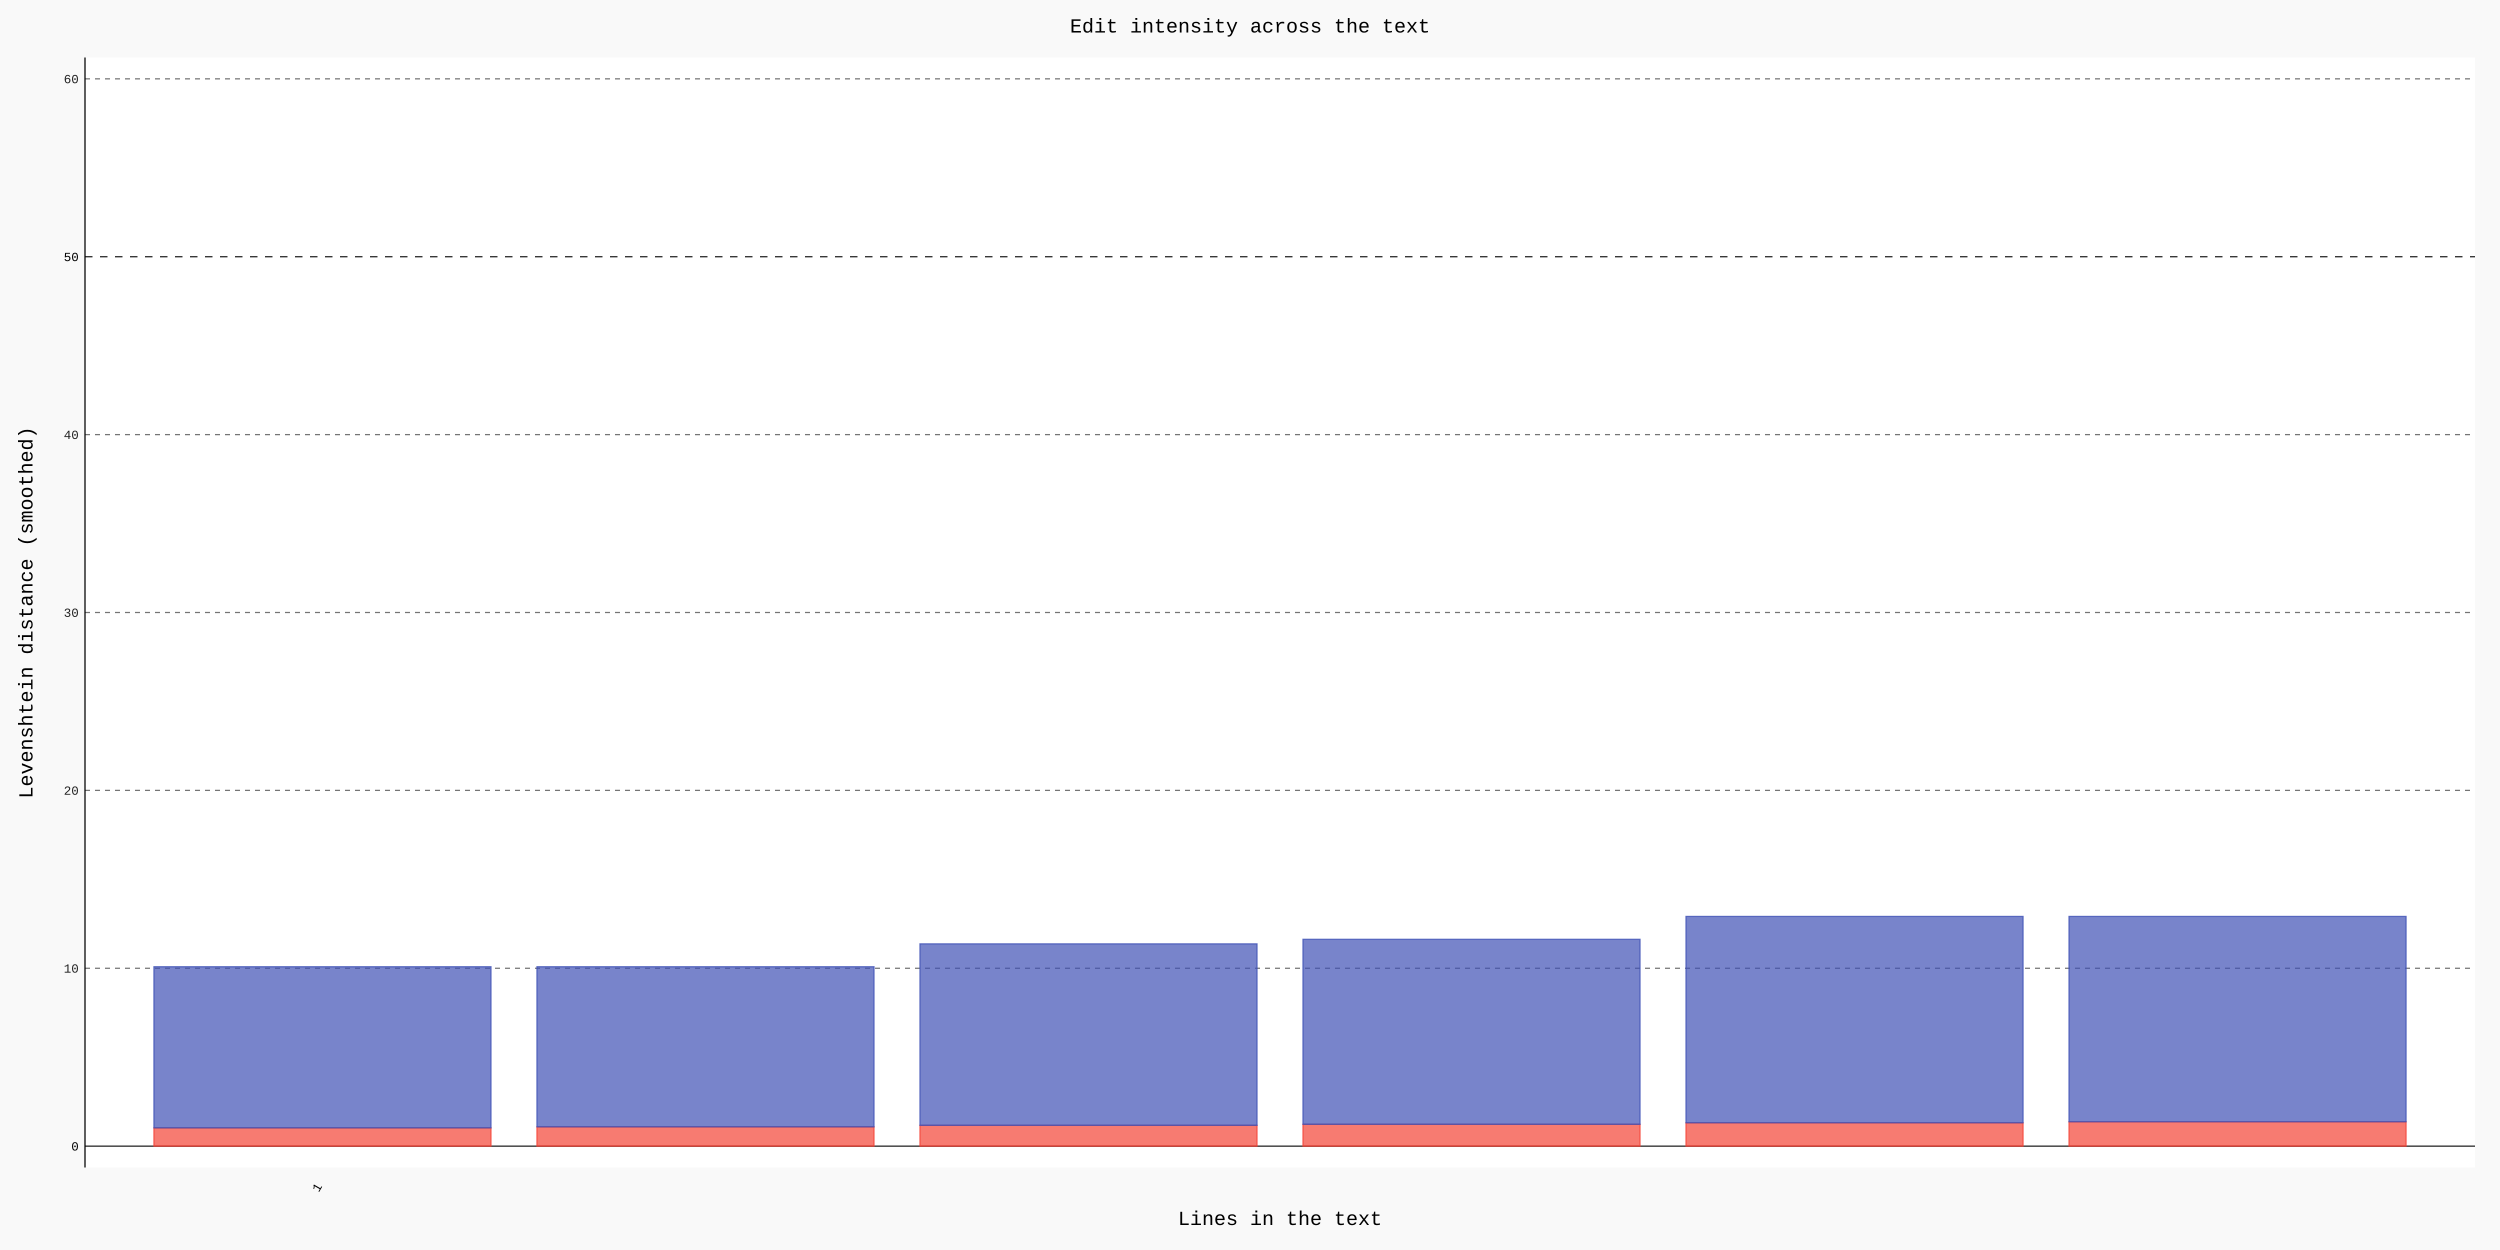
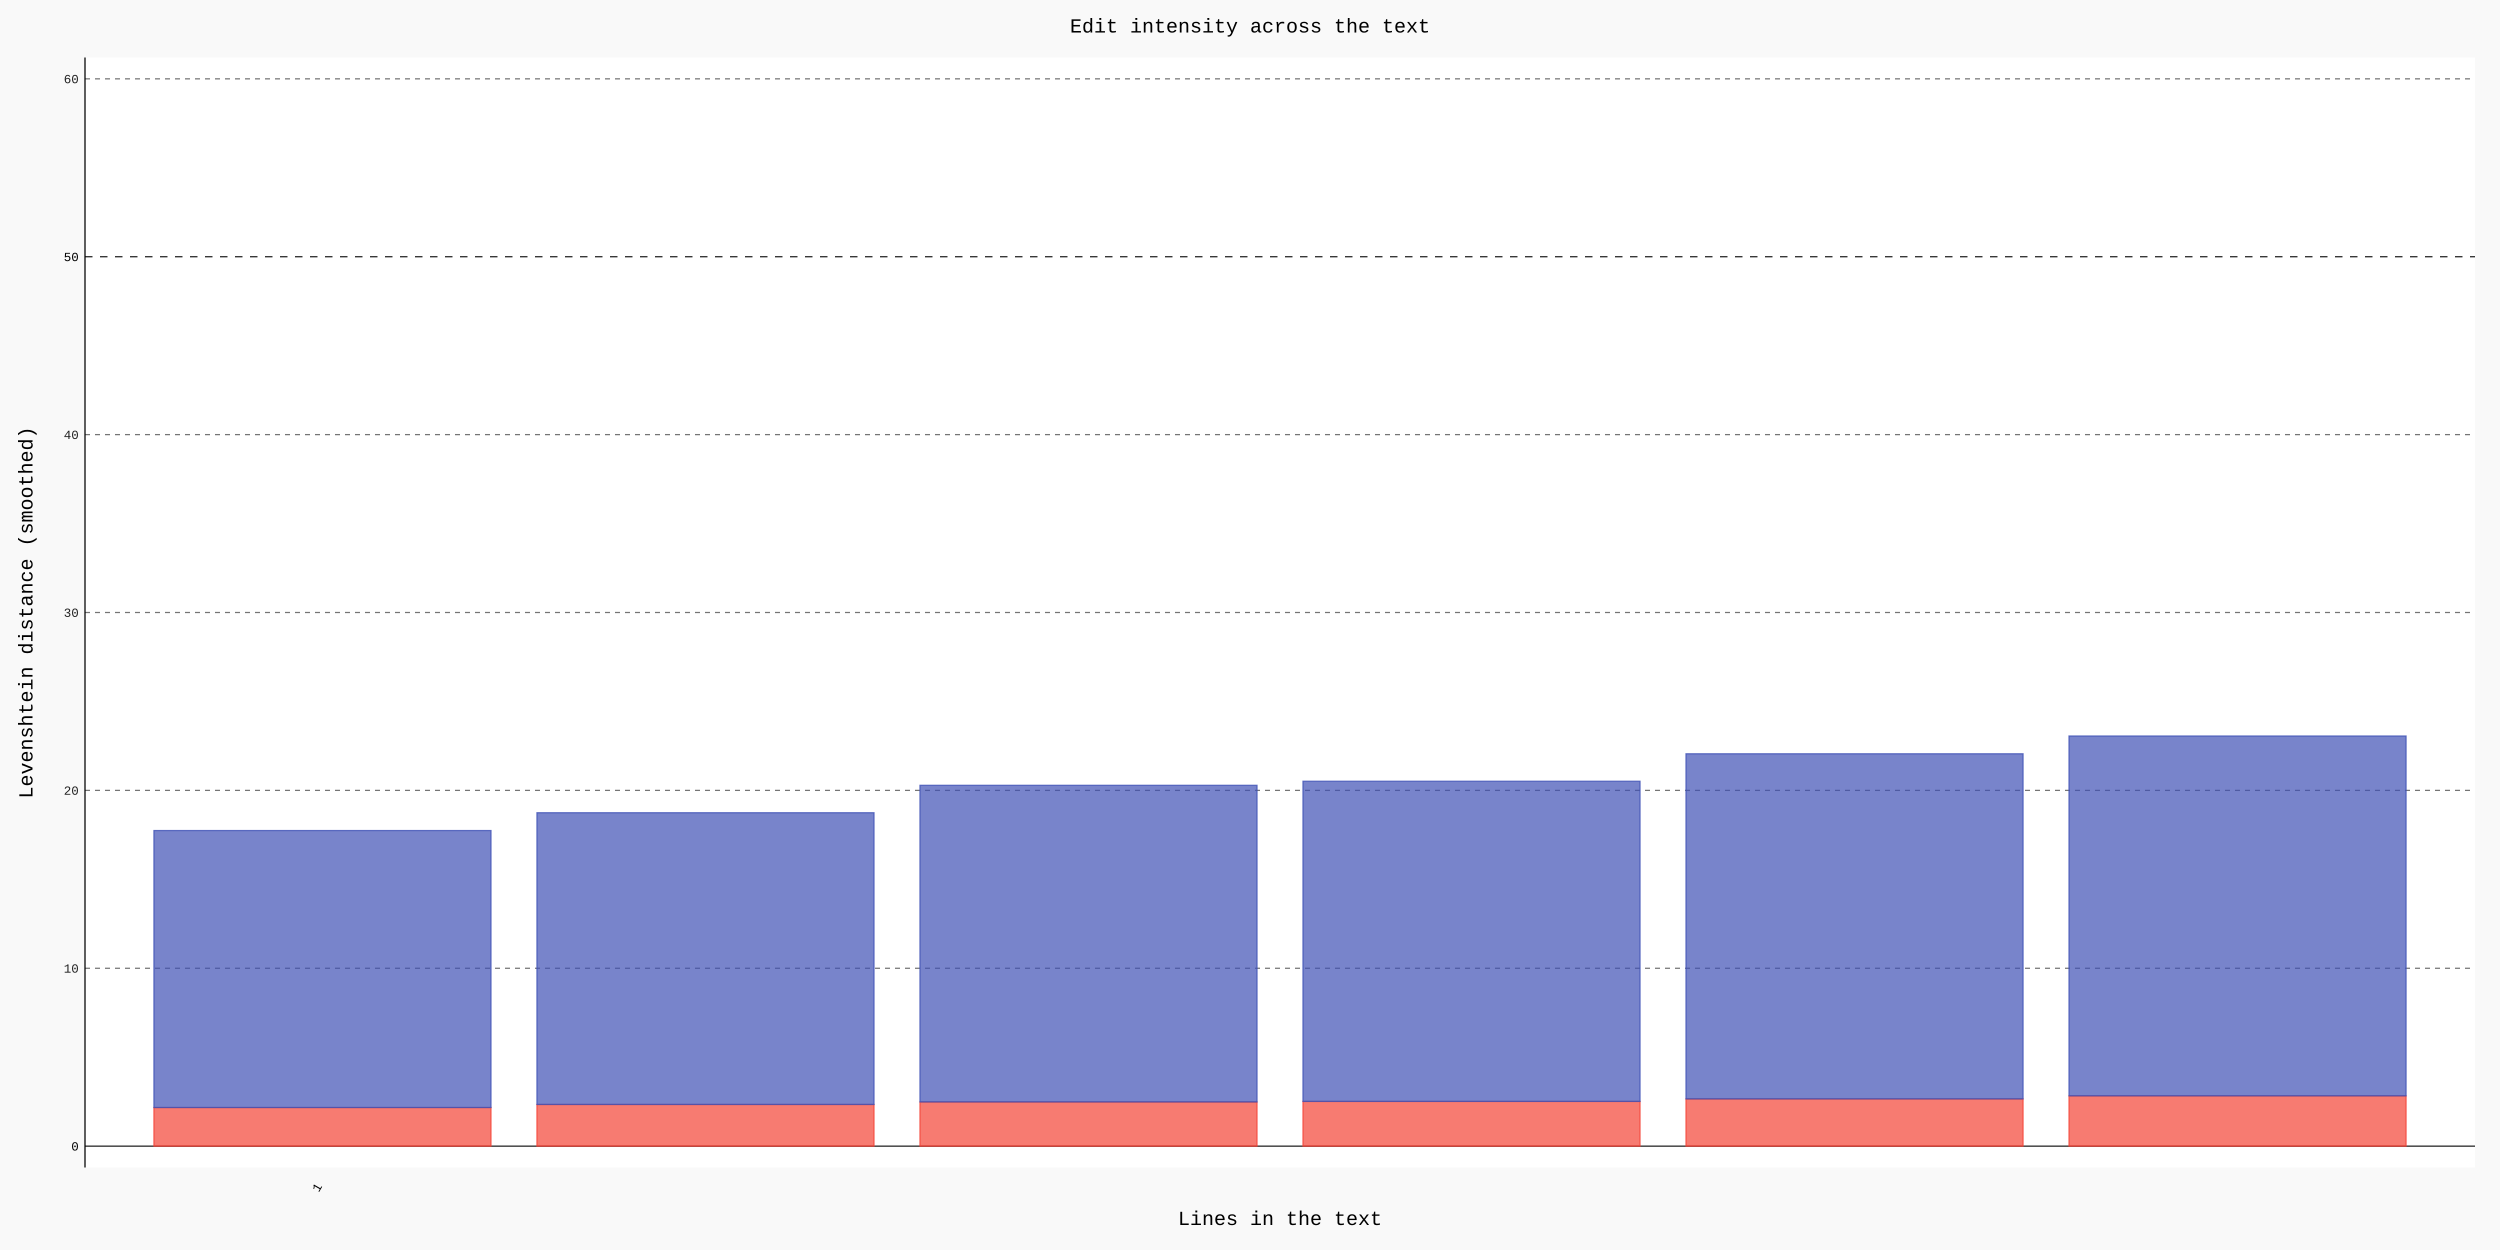
- <svg xmlns="http://www.w3.org/2000/svg" id="chart-ca397453-0977-4b8c-a972-dcd1ca54beff" class="pygal-chart" viewBox="0 0 2000 1000">
+ <svg xmlns="http://www.w3.org/2000/svg" id="chart-6df6f0d3-67c1-45c6-9b5d-0ce689e03669" class="pygal-chart" viewBox="0 0 2000 1000">
  <defs>
-     <style type="text/css">#chart-ca397453-0977-4b8c-a972-dcd1ca54beff{-webkit-user-select:none;-webkit-font-smoothing:antialiased;font-family:Consolas,"Liberation Mono",Menlo,Courier,monospace}#chart-ca397453-0977-4b8c-a972-dcd1ca54beff .title{font-family:Consolas,"Liberation Mono",Menlo,Courier,monospace;font-size:16px}#chart-ca397453-0977-4b8c-a972-dcd1ca54beff .legends .legend text{font-family:Consolas,"Liberation Mono",Menlo,Courier,monospace;font-size:14px}#chart-ca397453-0977-4b8c-a972-dcd1ca54beff .axis text{font-family:Consolas,"Liberation Mono",Menlo,Courier,monospace;font-size:10px}#chart-ca397453-0977-4b8c-a972-dcd1ca54beff .axis text.major{font-family:Consolas,"Liberation Mono",Menlo,Courier,monospace;font-size:10px}#chart-ca397453-0977-4b8c-a972-dcd1ca54beff .text-overlay text.value{font-family:Consolas,"Liberation Mono",Menlo,Courier,monospace;font-size:16px}#chart-ca397453-0977-4b8c-a972-dcd1ca54beff .text-overlay text.label{font-family:Consolas,"Liberation Mono",Menlo,Courier,monospace;font-size:10px}#chart-ca397453-0977-4b8c-a972-dcd1ca54beff .tooltip{font-family:Consolas,"Liberation Mono",Menlo,Courier,monospace;font-size:14px}#chart-ca397453-0977-4b8c-a972-dcd1ca54beff text.no_data{font-family:Consolas,"Liberation Mono",Menlo,Courier,monospace;font-size:64px}
- #chart-ca397453-0977-4b8c-a972-dcd1ca54beff{background-color:rgba(249,249,249,1)}#chart-ca397453-0977-4b8c-a972-dcd1ca54beff path,#chart-ca397453-0977-4b8c-a972-dcd1ca54beff line,#chart-ca397453-0977-4b8c-a972-dcd1ca54beff rect,#chart-ca397453-0977-4b8c-a972-dcd1ca54beff circle{-webkit-transition:150ms;-moz-transition:150ms;transition:150ms}#chart-ca397453-0977-4b8c-a972-dcd1ca54beff .graph &gt; .background{fill:rgba(249,249,249,1)}#chart-ca397453-0977-4b8c-a972-dcd1ca54beff .plot &gt; .background{fill:rgba(255,255,255,1)}#chart-ca397453-0977-4b8c-a972-dcd1ca54beff .graph{fill:rgba(0,0,0,.87)}#chart-ca397453-0977-4b8c-a972-dcd1ca54beff text.no_data{fill:rgba(0,0,0,1)}#chart-ca397453-0977-4b8c-a972-dcd1ca54beff .title{fill:rgba(0,0,0,1)}#chart-ca397453-0977-4b8c-a972-dcd1ca54beff .legends .legend text{fill:rgba(0,0,0,.87)}#chart-ca397453-0977-4b8c-a972-dcd1ca54beff .legends .legend:hover text{fill:rgba(0,0,0,1)}#chart-ca397453-0977-4b8c-a972-dcd1ca54beff .axis .line{stroke:rgba(0,0,0,1)}#chart-ca397453-0977-4b8c-a972-dcd1ca54beff .axis .guide.line{stroke:rgba(0,0,0,.54)}#chart-ca397453-0977-4b8c-a972-dcd1ca54beff .axis .major.line{stroke:rgba(0,0,0,.87)}#chart-ca397453-0977-4b8c-a972-dcd1ca54beff .axis text.major{fill:rgba(0,0,0,1)}#chart-ca397453-0977-4b8c-a972-dcd1ca54beff .axis.y .guides:hover .guide.line,#chart-ca397453-0977-4b8c-a972-dcd1ca54beff .line-graph .axis.x .guides:hover .guide.line,#chart-ca397453-0977-4b8c-a972-dcd1ca54beff .stackedline-graph .axis.x .guides:hover .guide.line,#chart-ca397453-0977-4b8c-a972-dcd1ca54beff .xy-graph .axis.x .guides:hover .guide.line{stroke:rgba(0,0,0,1)}#chart-ca397453-0977-4b8c-a972-dcd1ca54beff .axis .guides:hover text{fill:rgba(0,0,0,1)}#chart-ca397453-0977-4b8c-a972-dcd1ca54beff .reactive{fill-opacity:.7;stroke-opacity:.8}#chart-ca397453-0977-4b8c-a972-dcd1ca54beff .ci{stroke:rgba(0,0,0,.87)}#chart-ca397453-0977-4b8c-a972-dcd1ca54beff .reactive.active,#chart-ca397453-0977-4b8c-a972-dcd1ca54beff .active .reactive{fill-opacity:.8;stroke-opacity:.9;stroke-width:4}#chart-ca397453-0977-4b8c-a972-dcd1ca54beff .ci .reactive.active{stroke-width:1.5}#chart-ca397453-0977-4b8c-a972-dcd1ca54beff .series text{fill:rgba(0,0,0,1)}#chart-ca397453-0977-4b8c-a972-dcd1ca54beff .tooltip rect{fill:rgba(255,255,255,1);stroke:rgba(0,0,0,1);-webkit-transition:opacity 150ms;-moz-transition:opacity 150ms;transition:opacity 150ms}#chart-ca397453-0977-4b8c-a972-dcd1ca54beff .tooltip .label{fill:rgba(0,0,0,.87)}#chart-ca397453-0977-4b8c-a972-dcd1ca54beff .tooltip .label{fill:rgba(0,0,0,.87)}#chart-ca397453-0977-4b8c-a972-dcd1ca54beff .tooltip .legend{font-size:.8em;fill:rgba(0,0,0,.54)}#chart-ca397453-0977-4b8c-a972-dcd1ca54beff .tooltip .x_label{font-size:.6em;fill:rgba(0,0,0,1)}#chart-ca397453-0977-4b8c-a972-dcd1ca54beff .tooltip .xlink{font-size:.5em;text-decoration:underline}#chart-ca397453-0977-4b8c-a972-dcd1ca54beff .tooltip .value{font-size:1.5em}#chart-ca397453-0977-4b8c-a972-dcd1ca54beff .bound{font-size:.5em}#chart-ca397453-0977-4b8c-a972-dcd1ca54beff .max-value{font-size:.75em;fill:rgba(0,0,0,.54)}#chart-ca397453-0977-4b8c-a972-dcd1ca54beff .map-element{fill:rgba(255,255,255,1);stroke:rgba(0,0,0,.54) !important}#chart-ca397453-0977-4b8c-a972-dcd1ca54beff .map-element .reactive{fill-opacity:inherit;stroke-opacity:inherit}#chart-ca397453-0977-4b8c-a972-dcd1ca54beff .color-0,#chart-ca397453-0977-4b8c-a972-dcd1ca54beff .color-0 a:visited{stroke:#F44336;fill:#F44336}#chart-ca397453-0977-4b8c-a972-dcd1ca54beff .color-1,#chart-ca397453-0977-4b8c-a972-dcd1ca54beff .color-1 a:visited{stroke:#3F51B5;fill:#3F51B5}#chart-ca397453-0977-4b8c-a972-dcd1ca54beff .text-overlay .color-0 text{fill:black}#chart-ca397453-0977-4b8c-a972-dcd1ca54beff .text-overlay .color-1 text{fill:black}
- #chart-ca397453-0977-4b8c-a972-dcd1ca54beff text.no_data{text-anchor:middle}#chart-ca397453-0977-4b8c-a972-dcd1ca54beff .guide.line{fill:none}#chart-ca397453-0977-4b8c-a972-dcd1ca54beff .centered{text-anchor:middle}#chart-ca397453-0977-4b8c-a972-dcd1ca54beff .title{text-anchor:middle}#chart-ca397453-0977-4b8c-a972-dcd1ca54beff .legends .legend text{fill-opacity:1}#chart-ca397453-0977-4b8c-a972-dcd1ca54beff .axis.x text{text-anchor:middle}#chart-ca397453-0977-4b8c-a972-dcd1ca54beff .axis.x:not(.web) text[transform]{text-anchor:start}#chart-ca397453-0977-4b8c-a972-dcd1ca54beff .axis.x:not(.web) text[transform].backwards{text-anchor:end}#chart-ca397453-0977-4b8c-a972-dcd1ca54beff .axis.y text{text-anchor:end}#chart-ca397453-0977-4b8c-a972-dcd1ca54beff .axis.y text[transform].backwards{text-anchor:start}#chart-ca397453-0977-4b8c-a972-dcd1ca54beff .axis.y2 text{text-anchor:start}#chart-ca397453-0977-4b8c-a972-dcd1ca54beff .axis.y2 text[transform].backwards{text-anchor:end}#chart-ca397453-0977-4b8c-a972-dcd1ca54beff .axis .guide.line{stroke-dasharray:4,4}#chart-ca397453-0977-4b8c-a972-dcd1ca54beff .axis .major.guide.line{stroke-dasharray:6,6}#chart-ca397453-0977-4b8c-a972-dcd1ca54beff .horizontal .axis.y .guide.line,#chart-ca397453-0977-4b8c-a972-dcd1ca54beff .horizontal .axis.y2 .guide.line,#chart-ca397453-0977-4b8c-a972-dcd1ca54beff .vertical .axis.x .guide.line{opacity:0}#chart-ca397453-0977-4b8c-a972-dcd1ca54beff .horizontal .axis.always_show .guide.line,#chart-ca397453-0977-4b8c-a972-dcd1ca54beff .vertical .axis.always_show .guide.line{opacity:1 !important}#chart-ca397453-0977-4b8c-a972-dcd1ca54beff .axis.y .guides:hover .guide.line,#chart-ca397453-0977-4b8c-a972-dcd1ca54beff .axis.y2 .guides:hover .guide.line,#chart-ca397453-0977-4b8c-a972-dcd1ca54beff .axis.x .guides:hover .guide.line{opacity:1}#chart-ca397453-0977-4b8c-a972-dcd1ca54beff .axis .guides:hover text{opacity:1}#chart-ca397453-0977-4b8c-a972-dcd1ca54beff .nofill{fill:none}#chart-ca397453-0977-4b8c-a972-dcd1ca54beff .subtle-fill{fill-opacity:.2}#chart-ca397453-0977-4b8c-a972-dcd1ca54beff .dot{stroke-width:1px;fill-opacity:1}#chart-ca397453-0977-4b8c-a972-dcd1ca54beff .dot.active{stroke-width:5px}#chart-ca397453-0977-4b8c-a972-dcd1ca54beff .dot.negative{fill:transparent}#chart-ca397453-0977-4b8c-a972-dcd1ca54beff text,#chart-ca397453-0977-4b8c-a972-dcd1ca54beff tspan{stroke:none !important}#chart-ca397453-0977-4b8c-a972-dcd1ca54beff .series text.active{opacity:1}#chart-ca397453-0977-4b8c-a972-dcd1ca54beff .tooltip rect{fill-opacity:.95;stroke-width:.5}#chart-ca397453-0977-4b8c-a972-dcd1ca54beff .tooltip text{fill-opacity:1}#chart-ca397453-0977-4b8c-a972-dcd1ca54beff .showable{visibility:hidden}#chart-ca397453-0977-4b8c-a972-dcd1ca54beff .showable.shown{visibility:visible}#chart-ca397453-0977-4b8c-a972-dcd1ca54beff .gauge-background{fill:rgba(229,229,229,1);stroke:none}#chart-ca397453-0977-4b8c-a972-dcd1ca54beff .bg-lines{stroke:rgba(249,249,249,1);stroke-width:2px}</style>
+     <style type="text/css">#chart-6df6f0d3-67c1-45c6-9b5d-0ce689e03669{-webkit-user-select:none;-webkit-font-smoothing:antialiased;font-family:Consolas,"Liberation Mono",Menlo,Courier,monospace}#chart-6df6f0d3-67c1-45c6-9b5d-0ce689e03669 .title{font-family:Consolas,"Liberation Mono",Menlo,Courier,monospace;font-size:16px}#chart-6df6f0d3-67c1-45c6-9b5d-0ce689e03669 .legends .legend text{font-family:Consolas,"Liberation Mono",Menlo,Courier,monospace;font-size:14px}#chart-6df6f0d3-67c1-45c6-9b5d-0ce689e03669 .axis text{font-family:Consolas,"Liberation Mono",Menlo,Courier,monospace;font-size:10px}#chart-6df6f0d3-67c1-45c6-9b5d-0ce689e03669 .axis text.major{font-family:Consolas,"Liberation Mono",Menlo,Courier,monospace;font-size:10px}#chart-6df6f0d3-67c1-45c6-9b5d-0ce689e03669 .text-overlay text.value{font-family:Consolas,"Liberation Mono",Menlo,Courier,monospace;font-size:16px}#chart-6df6f0d3-67c1-45c6-9b5d-0ce689e03669 .text-overlay text.label{font-family:Consolas,"Liberation Mono",Menlo,Courier,monospace;font-size:10px}#chart-6df6f0d3-67c1-45c6-9b5d-0ce689e03669 .tooltip{font-family:Consolas,"Liberation Mono",Menlo,Courier,monospace;font-size:14px}#chart-6df6f0d3-67c1-45c6-9b5d-0ce689e03669 text.no_data{font-family:Consolas,"Liberation Mono",Menlo,Courier,monospace;font-size:64px}
+ #chart-6df6f0d3-67c1-45c6-9b5d-0ce689e03669{background-color:rgba(249,249,249,1)}#chart-6df6f0d3-67c1-45c6-9b5d-0ce689e03669 path,#chart-6df6f0d3-67c1-45c6-9b5d-0ce689e03669 line,#chart-6df6f0d3-67c1-45c6-9b5d-0ce689e03669 rect,#chart-6df6f0d3-67c1-45c6-9b5d-0ce689e03669 circle{-webkit-transition:150ms;-moz-transition:150ms;transition:150ms}#chart-6df6f0d3-67c1-45c6-9b5d-0ce689e03669 .graph &gt; .background{fill:rgba(249,249,249,1)}#chart-6df6f0d3-67c1-45c6-9b5d-0ce689e03669 .plot &gt; .background{fill:rgba(255,255,255,1)}#chart-6df6f0d3-67c1-45c6-9b5d-0ce689e03669 .graph{fill:rgba(0,0,0,.87)}#chart-6df6f0d3-67c1-45c6-9b5d-0ce689e03669 text.no_data{fill:rgba(0,0,0,1)}#chart-6df6f0d3-67c1-45c6-9b5d-0ce689e03669 .title{fill:rgba(0,0,0,1)}#chart-6df6f0d3-67c1-45c6-9b5d-0ce689e03669 .legends .legend text{fill:rgba(0,0,0,.87)}#chart-6df6f0d3-67c1-45c6-9b5d-0ce689e03669 .legends .legend:hover text{fill:rgba(0,0,0,1)}#chart-6df6f0d3-67c1-45c6-9b5d-0ce689e03669 .axis .line{stroke:rgba(0,0,0,1)}#chart-6df6f0d3-67c1-45c6-9b5d-0ce689e03669 .axis .guide.line{stroke:rgba(0,0,0,.54)}#chart-6df6f0d3-67c1-45c6-9b5d-0ce689e03669 .axis .major.line{stroke:rgba(0,0,0,.87)}#chart-6df6f0d3-67c1-45c6-9b5d-0ce689e03669 .axis text.major{fill:rgba(0,0,0,1)}#chart-6df6f0d3-67c1-45c6-9b5d-0ce689e03669 .axis.y .guides:hover .guide.line,#chart-6df6f0d3-67c1-45c6-9b5d-0ce689e03669 .line-graph .axis.x .guides:hover .guide.line,#chart-6df6f0d3-67c1-45c6-9b5d-0ce689e03669 .stackedline-graph .axis.x .guides:hover .guide.line,#chart-6df6f0d3-67c1-45c6-9b5d-0ce689e03669 .xy-graph .axis.x .guides:hover .guide.line{stroke:rgba(0,0,0,1)}#chart-6df6f0d3-67c1-45c6-9b5d-0ce689e03669 .axis .guides:hover text{fill:rgba(0,0,0,1)}#chart-6df6f0d3-67c1-45c6-9b5d-0ce689e03669 .reactive{fill-opacity:.7;stroke-opacity:.8}#chart-6df6f0d3-67c1-45c6-9b5d-0ce689e03669 .ci{stroke:rgba(0,0,0,.87)}#chart-6df6f0d3-67c1-45c6-9b5d-0ce689e03669 .reactive.active,#chart-6df6f0d3-67c1-45c6-9b5d-0ce689e03669 .active .reactive{fill-opacity:.8;stroke-opacity:.9;stroke-width:4}#chart-6df6f0d3-67c1-45c6-9b5d-0ce689e03669 .ci .reactive.active{stroke-width:1.5}#chart-6df6f0d3-67c1-45c6-9b5d-0ce689e03669 .series text{fill:rgba(0,0,0,1)}#chart-6df6f0d3-67c1-45c6-9b5d-0ce689e03669 .tooltip rect{fill:rgba(255,255,255,1);stroke:rgba(0,0,0,1);-webkit-transition:opacity 150ms;-moz-transition:opacity 150ms;transition:opacity 150ms}#chart-6df6f0d3-67c1-45c6-9b5d-0ce689e03669 .tooltip .label{fill:rgba(0,0,0,.87)}#chart-6df6f0d3-67c1-45c6-9b5d-0ce689e03669 .tooltip .label{fill:rgba(0,0,0,.87)}#chart-6df6f0d3-67c1-45c6-9b5d-0ce689e03669 .tooltip .legend{font-size:.8em;fill:rgba(0,0,0,.54)}#chart-6df6f0d3-67c1-45c6-9b5d-0ce689e03669 .tooltip .x_label{font-size:.6em;fill:rgba(0,0,0,1)}#chart-6df6f0d3-67c1-45c6-9b5d-0ce689e03669 .tooltip .xlink{font-size:.5em;text-decoration:underline}#chart-6df6f0d3-67c1-45c6-9b5d-0ce689e03669 .tooltip .value{font-size:1.5em}#chart-6df6f0d3-67c1-45c6-9b5d-0ce689e03669 .bound{font-size:.5em}#chart-6df6f0d3-67c1-45c6-9b5d-0ce689e03669 .max-value{font-size:.75em;fill:rgba(0,0,0,.54)}#chart-6df6f0d3-67c1-45c6-9b5d-0ce689e03669 .map-element{fill:rgba(255,255,255,1);stroke:rgba(0,0,0,.54) !important}#chart-6df6f0d3-67c1-45c6-9b5d-0ce689e03669 .map-element .reactive{fill-opacity:inherit;stroke-opacity:inherit}#chart-6df6f0d3-67c1-45c6-9b5d-0ce689e03669 .color-0,#chart-6df6f0d3-67c1-45c6-9b5d-0ce689e03669 .color-0 a:visited{stroke:#F44336;fill:#F44336}#chart-6df6f0d3-67c1-45c6-9b5d-0ce689e03669 .color-1,#chart-6df6f0d3-67c1-45c6-9b5d-0ce689e03669 .color-1 a:visited{stroke:#3F51B5;fill:#3F51B5}#chart-6df6f0d3-67c1-45c6-9b5d-0ce689e03669 .text-overlay .color-0 text{fill:black}#chart-6df6f0d3-67c1-45c6-9b5d-0ce689e03669 .text-overlay .color-1 text{fill:black}
+ #chart-6df6f0d3-67c1-45c6-9b5d-0ce689e03669 text.no_data{text-anchor:middle}#chart-6df6f0d3-67c1-45c6-9b5d-0ce689e03669 .guide.line{fill:none}#chart-6df6f0d3-67c1-45c6-9b5d-0ce689e03669 .centered{text-anchor:middle}#chart-6df6f0d3-67c1-45c6-9b5d-0ce689e03669 .title{text-anchor:middle}#chart-6df6f0d3-67c1-45c6-9b5d-0ce689e03669 .legends .legend text{fill-opacity:1}#chart-6df6f0d3-67c1-45c6-9b5d-0ce689e03669 .axis.x text{text-anchor:middle}#chart-6df6f0d3-67c1-45c6-9b5d-0ce689e03669 .axis.x:not(.web) text[transform]{text-anchor:start}#chart-6df6f0d3-67c1-45c6-9b5d-0ce689e03669 .axis.x:not(.web) text[transform].backwards{text-anchor:end}#chart-6df6f0d3-67c1-45c6-9b5d-0ce689e03669 .axis.y text{text-anchor:end}#chart-6df6f0d3-67c1-45c6-9b5d-0ce689e03669 .axis.y text[transform].backwards{text-anchor:start}#chart-6df6f0d3-67c1-45c6-9b5d-0ce689e03669 .axis.y2 text{text-anchor:start}#chart-6df6f0d3-67c1-45c6-9b5d-0ce689e03669 .axis.y2 text[transform].backwards{text-anchor:end}#chart-6df6f0d3-67c1-45c6-9b5d-0ce689e03669 .axis .guide.line{stroke-dasharray:4,4}#chart-6df6f0d3-67c1-45c6-9b5d-0ce689e03669 .axis .major.guide.line{stroke-dasharray:6,6}#chart-6df6f0d3-67c1-45c6-9b5d-0ce689e03669 .horizontal .axis.y .guide.line,#chart-6df6f0d3-67c1-45c6-9b5d-0ce689e03669 .horizontal .axis.y2 .guide.line,#chart-6df6f0d3-67c1-45c6-9b5d-0ce689e03669 .vertical .axis.x .guide.line{opacity:0}#chart-6df6f0d3-67c1-45c6-9b5d-0ce689e03669 .horizontal .axis.always_show .guide.line,#chart-6df6f0d3-67c1-45c6-9b5d-0ce689e03669 .vertical .axis.always_show .guide.line{opacity:1 !important}#chart-6df6f0d3-67c1-45c6-9b5d-0ce689e03669 .axis.y .guides:hover .guide.line,#chart-6df6f0d3-67c1-45c6-9b5d-0ce689e03669 .axis.y2 .guides:hover .guide.line,#chart-6df6f0d3-67c1-45c6-9b5d-0ce689e03669 .axis.x .guides:hover .guide.line{opacity:1}#chart-6df6f0d3-67c1-45c6-9b5d-0ce689e03669 .axis .guides:hover text{opacity:1}#chart-6df6f0d3-67c1-45c6-9b5d-0ce689e03669 .nofill{fill:none}#chart-6df6f0d3-67c1-45c6-9b5d-0ce689e03669 .subtle-fill{fill-opacity:.2}#chart-6df6f0d3-67c1-45c6-9b5d-0ce689e03669 .dot{stroke-width:1px;fill-opacity:1}#chart-6df6f0d3-67c1-45c6-9b5d-0ce689e03669 .dot.active{stroke-width:5px}#chart-6df6f0d3-67c1-45c6-9b5d-0ce689e03669 .dot.negative{fill:transparent}#chart-6df6f0d3-67c1-45c6-9b5d-0ce689e03669 text,#chart-6df6f0d3-67c1-45c6-9b5d-0ce689e03669 tspan{stroke:none !important}#chart-6df6f0d3-67c1-45c6-9b5d-0ce689e03669 .series text.active{opacity:1}#chart-6df6f0d3-67c1-45c6-9b5d-0ce689e03669 .tooltip rect{fill-opacity:.95;stroke-width:.5}#chart-6df6f0d3-67c1-45c6-9b5d-0ce689e03669 .tooltip text{fill-opacity:1}#chart-6df6f0d3-67c1-45c6-9b5d-0ce689e03669 .showable{visibility:hidden}#chart-6df6f0d3-67c1-45c6-9b5d-0ce689e03669 .showable.shown{visibility:visible}#chart-6df6f0d3-67c1-45c6-9b5d-0ce689e03669 .gauge-background{fill:rgba(229,229,229,1);stroke:none}#chart-6df6f0d3-67c1-45c6-9b5d-0ce689e03669 .bg-lines{stroke:rgba(249,249,249,1);stroke-width:2px}</style>
  </defs>
  <g class="graph stackedbar-graph vertical">
    <rect x="0" y="0" width="2000" height="1000" class="background" />
    <g transform="translate(68, 46)" class="plot">
      <rect x="0" y="0" width="1912.0" height="888" class="background" />
      <g class="axis y always_show">
        <g class="guides">
          <path d="M0 870.923 h1912" class="axis major line" />
          <text x="-5" y="874.423" class="major">0</text>
        </g>
        <g class="guides">
          <path d="M0 728.615 h1912" class="guide line" />
          <text x="-5" y="732.115" class="">10</text>
        </g>
        <g class="guides">
          <path d="M0 586.308 h1912" class="guide line" />
          <text x="-5" y="589.808" class="">20</text>
        </g>
        <g class="guides">
          <path d="M0 444 h1912" class="guide line" />
          <text x="-5" y="447.5" class="">30</text>
        </g>
        <g class="guides">
          <path d="M0 301.692 h1912" class="guide line" />
          <text x="-5" y="305.192" class="">40</text>
        </g>
        <g class="guides">
          <path d="M0 159.385 h1912" class="major guide line" />
          <text x="-5" y="162.885" class="major">50</text>
        </g>
        <g class="guides">
          <path d="M0 17.077 h1912" class="guide line" />
          <text x="-5" y="20.577" class="">60</text>
        </g>
      </g>
      <g class="axis x">
        <path d="M0 0 v888" class="line" />
        <g class="guides">
          <path d="M189.974 0 v888" class="major guide line" />
          <text x="189.974" y="903.0" class="major backwards" transform="rotate(300 189.9744 903)">1</text>
        </g>
      </g>
      <g class="series serie-0 color-0">
        <g class="bars">
          <g class="bar">
-             <rect x="55.154" y="856.286" rx="0" ry="0" width="269.641" height="14.637" class="rect reactive tooltip-trigger" />
+             <rect x="55.154" y="840.022" rx="0" ry="0" width="269.641" height="30.901" class="rect reactive tooltip-trigger" />
          </g>
          <g class="bar">
-             <rect x="361.564" y="855.473" rx="0" ry="0" width="269.641" height="15.451" class="rect reactive tooltip-trigger" />
+             <rect x="361.564" y="837.582" rx="0" ry="0" width="269.641" height="33.341" class="rect reactive tooltip-trigger" />
          </g>
          <g class="bar">
-             <rect x="667.974" y="854.253" rx="0" ry="0" width="269.641" height="16.67" class="rect reactive tooltip-trigger" />
+             <rect x="667.974" y="835.549" rx="0" ry="0" width="269.641" height="35.374" class="rect reactive tooltip-trigger" />
          </g>
          <g class="bar">
-             <rect x="974.385" y="853.44" rx="0" ry="0" width="269.641" height="17.484" class="rect reactive tooltip-trigger" />
+             <rect x="974.385" y="835.143" rx="0" ry="0" width="269.641" height="35.78" class="rect reactive tooltip-trigger" />
          </g>
          <g class="bar">
-             <rect x="1280.795" y="852.22" rx="0" ry="0" width="269.641" height="18.703" class="rect reactive tooltip-trigger" />
+             <rect x="1280.795" y="833.11" rx="0" ry="0" width="269.641" height="37.813" class="rect reactive tooltip-trigger" />
          </g>
          <g class="bar">
-             <rect x="1587.205" y="851.407" rx="0" ry="0" width="269.641" height="19.516" class="rect reactive tooltip-trigger" />
+             <rect x="1587.205" y="830.67" rx="0" ry="0" width="269.641" height="40.253" class="rect reactive tooltip-trigger" />
          </g>
        </g>
      </g>
      <g class="series serie-1 color-1">
        <g class="bars">
          <g class="bar">
-             <rect x="55.154" y="727.396" rx="0" ry="0" width="269.641" height="128.89" class="rect reactive tooltip-trigger" />
+             <rect x="55.154" y="618.429" rx="0" ry="0" width="269.641" height="221.593" class="rect reactive tooltip-trigger" />
          </g>
          <g class="bar">
-             <rect x="361.564" y="727.396" rx="0" ry="0" width="269.641" height="128.077" class="rect reactive tooltip-trigger" />
+             <rect x="361.564" y="604.198" rx="0" ry="0" width="269.641" height="233.385" class="rect reactive tooltip-trigger" />
          </g>
          <g class="bar">
-             <rect x="667.974" y="709.099" rx="0" ry="0" width="269.641" height="145.154" class="rect reactive tooltip-trigger" />
+             <rect x="667.974" y="582.242" rx="0" ry="0" width="269.641" height="253.308" class="rect reactive tooltip-trigger" />
          </g>
          <g class="bar">
-             <rect x="974.385" y="705.44" rx="0" ry="0" width="269.641" height="148" class="rect reactive tooltip-trigger" />
+             <rect x="974.385" y="578.989" rx="0" ry="0" width="269.641" height="256.154" class="rect reactive tooltip-trigger" />
          </g>
          <g class="bar">
-             <rect x="1280.795" y="687.143" rx="0" ry="0" width="269.641" height="165.077" class="rect reactive tooltip-trigger" />
+             <rect x="1280.795" y="557.033" rx="0" ry="0" width="269.641" height="276.077" class="rect reactive tooltip-trigger" />
          </g>
          <g class="bar">
-             <rect x="1587.205" y="687.143" rx="0" ry="0" width="269.641" height="164.264" class="rect reactive tooltip-trigger" />
+             <rect x="1587.205" y="542.802" rx="0" ry="0" width="269.641" height="287.868" class="rect reactive tooltip-trigger" />
          </g>
        </g>
      </g>
    </g>
    <g class="titles">
      <text x="1000.0" y="26" class="title plot_title">Edit intensity across the text</text>
      <text x="1024.0" y="980" class="title">Lines in the text</text>
      <text x="0" y="516.0" class="title" transform="rotate(-90 0 490)">Levenshtein distance (smoothed)</text>
    </g>
    <g transform="translate(68, 46)" class="plot overlay">
      <g class="series serie-0 color-0" />
      <g class="series serie-1 color-1" />
    </g>
    <g transform="translate(68, 46)" class="plot text-overlay">
      <g class="series serie-0 color-0" />
      <g class="series serie-1 color-1" />
    </g>
    <g transform="translate(68, 46)" class="plot tooltip-overlay">
      <g transform="translate(0 0)" style="opacity: 0" class="tooltip">
        <rect rx="0" ry="0" width="0" height="0" class="tooltip-box" />
        <g class="text" />
      </g>
    </g>
  </g>
</svg>
